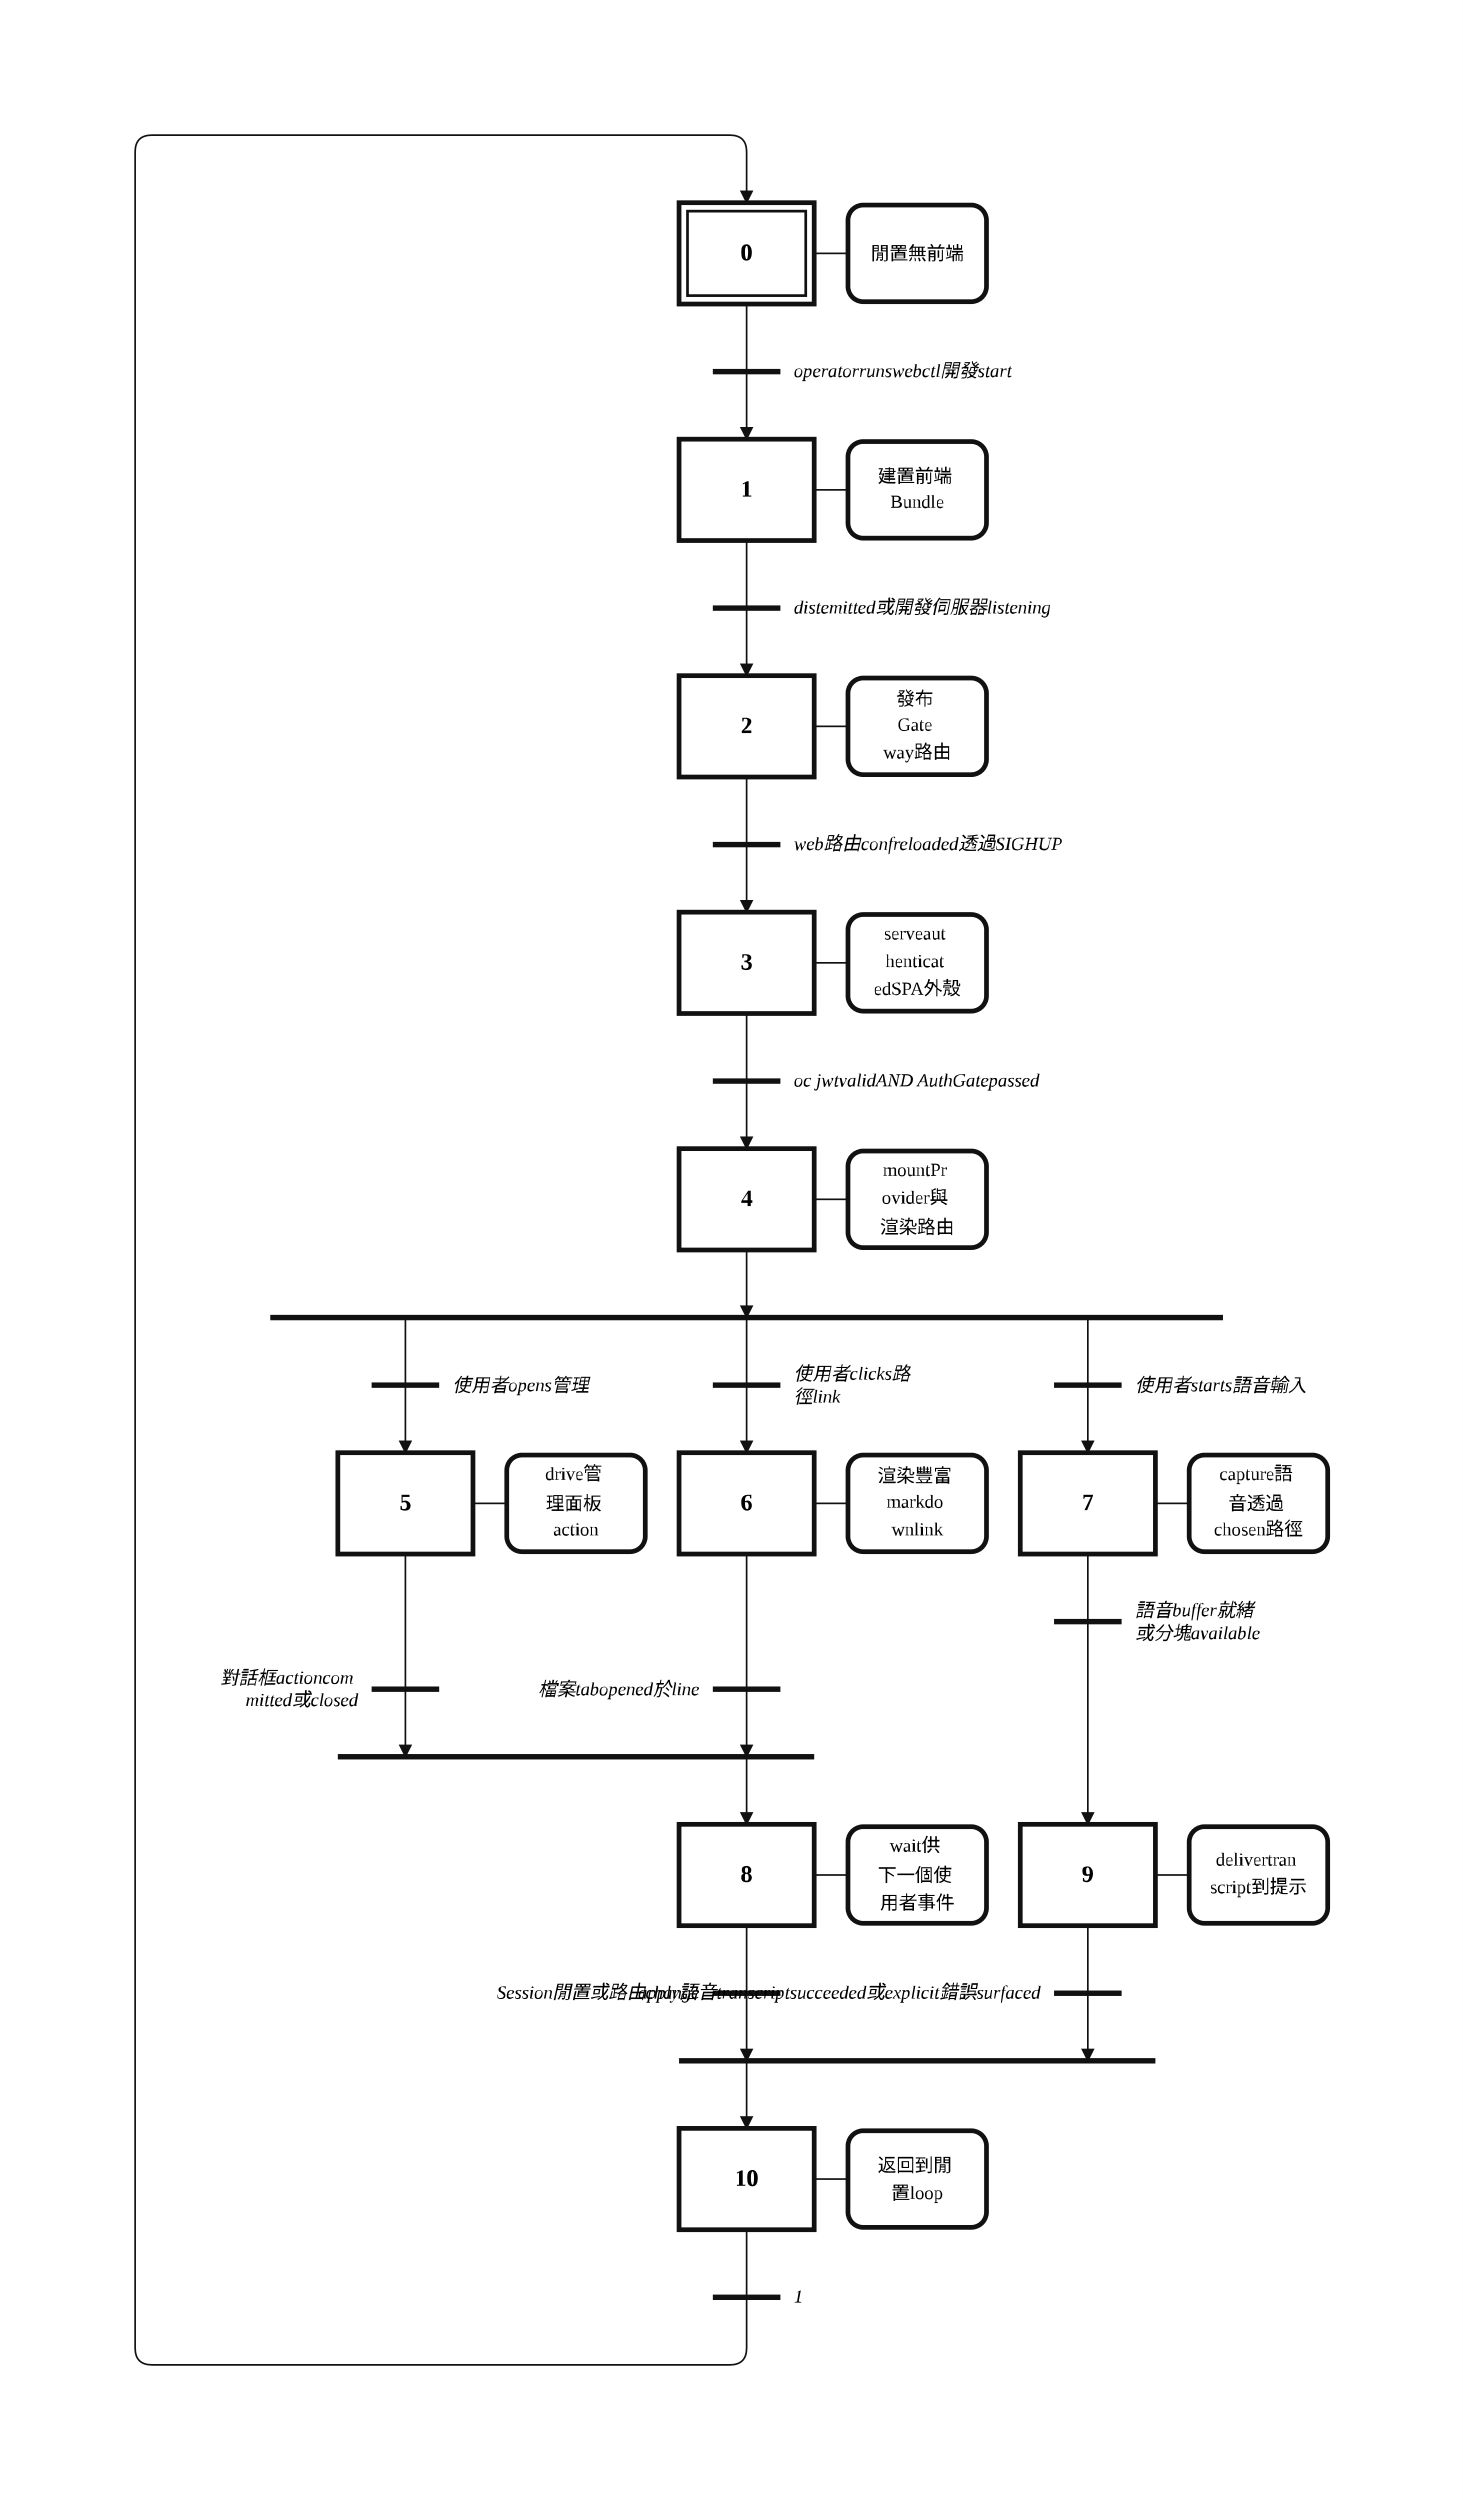
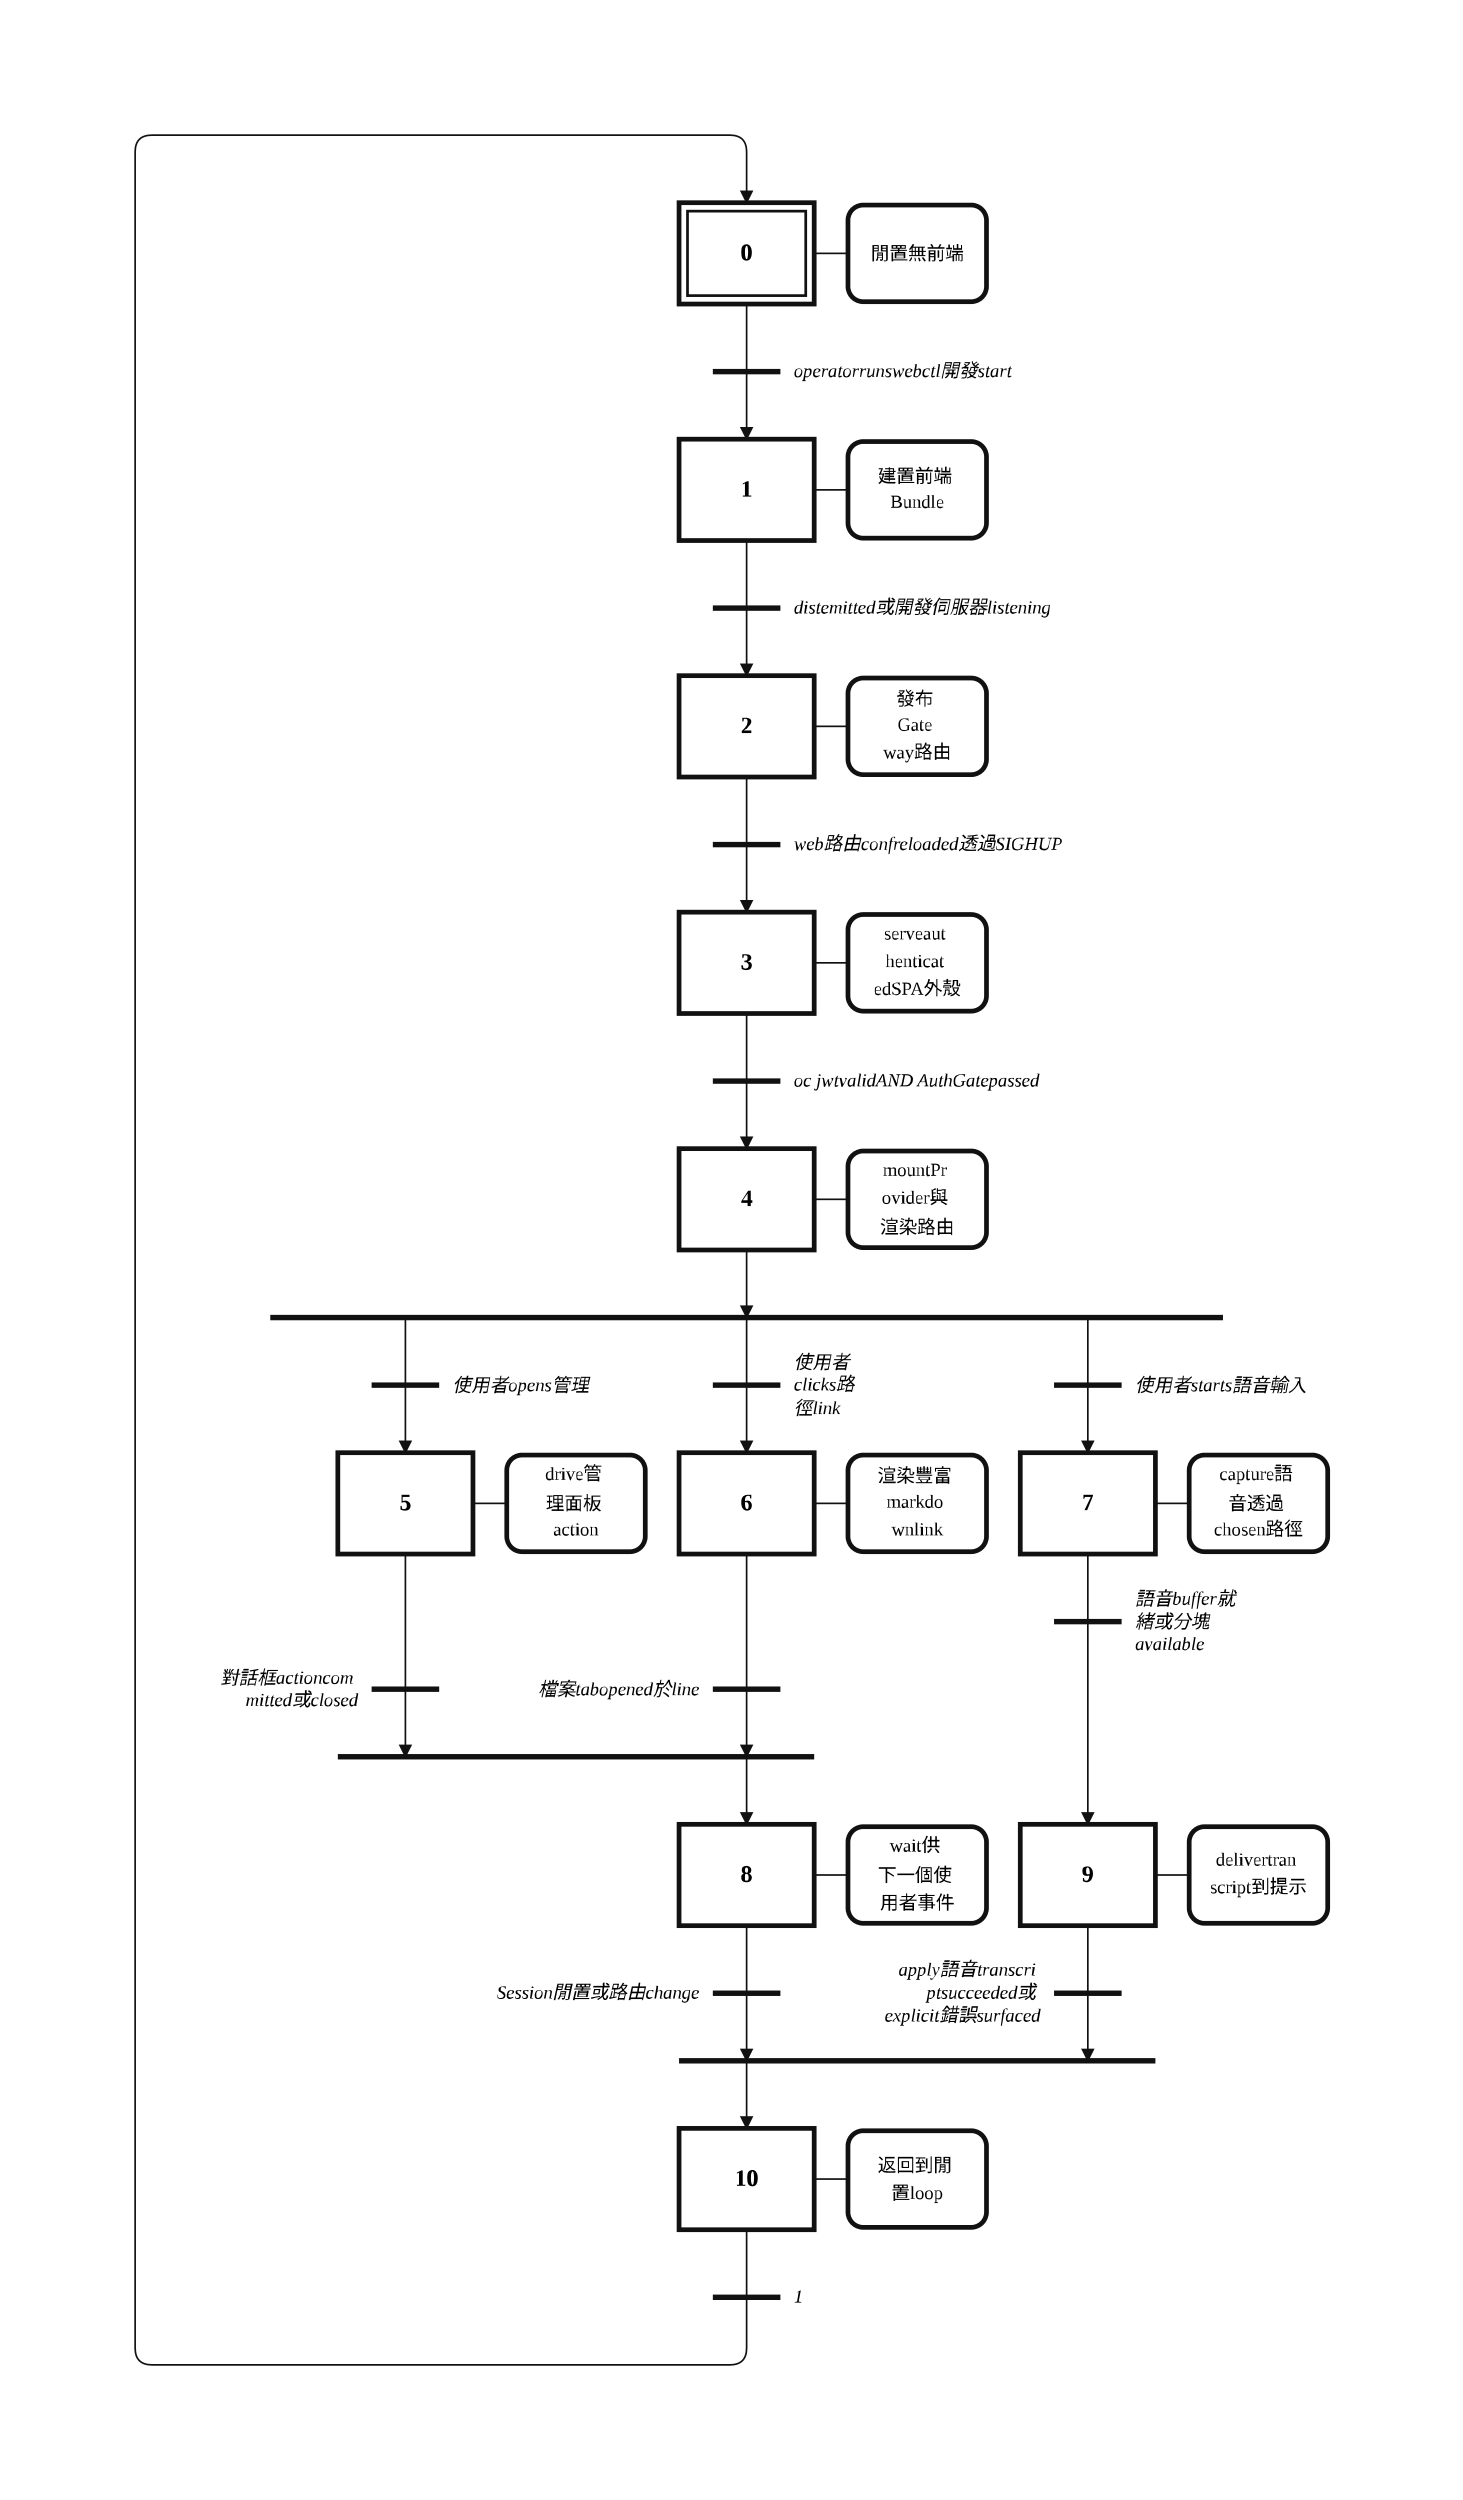
<svg xmlns="http://www.w3.org/2000/svg" width="866" height="1480" viewBox="-2.00 -2.00 43.30 74.00" role="img">
  <style>
.step{fill:#fff;stroke:#111;stroke-width:.14}.step-inner{fill:none;stroke:#111;stroke-width:.08}
.action{fill:#fff;stroke:#111;stroke-width:.14}.gate{stroke:#111;stroke-width:.16}
.edge{fill:none;stroke:#111;stroke-width:.05;stroke-linecap:round;stroke-linejoin:round}.edge-arrow{marker-end:url(#arrow)}
.flyover-mask{stroke:#fff;stroke-width:.12;stroke-linecap:round}
.flyover{fill:none;stroke:#111;stroke-width:.05;stroke-linecap:round}
.junction{fill:#111;stroke:#111;stroke-width:0}.branch-junction{fill:#fff;stroke:#111;stroke-width:.08}
.assoc{stroke:#111;stroke-width:.05}.label{font:bold .7px 'Times New Roman', 'BiauKai', 'DFKai-SB', serif;text-anchor:middle;dominant-baseline:middle}
.action-label{font:.55px 'Times New Roman', 'BiauKai', 'DFKai-SB', serif;text-anchor:middle;dominant-baseline:middle}.gate-label{font:italic .55px 'Times New Roman', 'BiauKai', 'DFKai-SB', serif;text-anchor:start;dominant-baseline:middle}.gate-label-left{font:italic .55px 'Times New Roman', 'BiauKai', 'DFKai-SB', serif;text-anchor:end;dominant-baseline:middle}
</style>
  <defs>
    <marker id="arrow" markerWidth="0.4" markerHeight="0.4" refX="0.36" refY="0.2" orient="auto" markerUnits="userSpaceOnUse">
      <path d="M 0 0 L 0.4 0.2 L 0 0.4 z" fill="#111" />
    </marker>
  </defs>
  <rect x="-2.00" y="-2.00" width="43.30" height="74.00" fill="white" />
  <path class="edge" d="M 20.10 7.00 L 20.10 9.00" />
  <path class="edge edge-arrow" d="M 20.10 9.00 L 20.10 11.00" />
  <path class="edge" d="M 20.10 14.00 L 20.10 16.00" />
  <path class="edge edge-arrow" d="M 20.10 16.00 L 20.10 18.00" />
  <path class="edge" d="M 20.10 21.00 L 20.10 23.00" />
  <path class="edge edge-arrow" d="M 20.10 23.00 L 20.10 25.00" />
  <path class="edge" d="M 20.10 28.00 L 20.10 30.00" />
  <path class="edge edge-arrow" d="M 20.10 30.00 L 20.10 32.00" />
  <path class="edge edge-arrow" d="M 20.10 35.00 L 20.10 37.00" />
  <path class="edge edge-arrow" d="M 10.00 37.00 L 10.00 38.50 Q 10.00 39.00 10.00 39.50 L 10.00 41.00" />
  <path class="edge edge-arrow" d="M 20.10 37.00 L 20.10 38.50 Q 20.10 39.00 20.10 39.50 L 20.10 41.00" />
  <path class="edge edge-arrow" d="M 30.20 37.00 L 30.20 38.50 Q 30.20 39.00 30.20 39.50 L 30.20 41.00" />
  <path class="edge edge-arrow" d="M 10.00 44.00 L 10.00 50.00" />
  <path class="edge edge-arrow" d="M 20.10 50.00 L 20.10 52.00" />
  <path class="edge edge-arrow" d="M 20.10 44.00 L 20.10 50.00" />
  <path class="edge" d="M 30.20 44.00 L 30.20 46.00" />
  <path class="edge edge-arrow" d="M 30.20 46.00 L 30.20 52.00" />
  <path class="edge edge-arrow" d="M 20.10 55.00 L 20.10 59.00" />
  <path class="edge edge-arrow" d="M 20.10 59.00 L 20.10 61.00" />
  <path class="edge edge-arrow" d="M 30.20 55.00 L 30.20 59.00" />
  <path class="edge" d="M 20.10 64.00 L 20.10 66.00" />
  <path class="edge edge-arrow" d="M 20.10 66.00 L 20.10 67.50 Q 20.10 68.00 19.60 68.00 L 2.50 68.00 Q 2.00 68.00 2.00 67.50 L 2.00 2.50 Q 2.00 2.00 2.50 2.00 L 19.60 2.00 Q 20.10 2.00 20.10 2.50 L 20.10 4.00" />
  <rect class="step" x="18.10" y="4.00" width="4.00" height="3.00" />
  <rect class="step-inner" x="18.35" y="4.25" width="3.50" height="2.50" />
  <text class="label" x="20.10" y="5.50">0</text>
  <rect class="step" x="18.10" y="11.00" width="4.00" height="3.00" />
  <text class="label" x="20.10" y="12.50">1</text>
  <rect class="step" x="18.10" y="18.00" width="4.00" height="3.00" />
  <text class="label" x="20.10" y="19.50">2</text>
  <rect class="step" x="18.10" y="25.00" width="4.00" height="3.00" />
  <text class="label" x="20.10" y="26.50">3</text>
  <rect class="step" x="18.10" y="32.00" width="4.00" height="3.00" />
  <text class="label" x="20.10" y="33.50">4</text>
  <rect class="step" x="8.00" y="41.00" width="4.00" height="3.00" />
  <text class="label" x="10.00" y="42.50">5</text>
  <rect class="step" x="18.10" y="41.00" width="4.00" height="3.00" />
  <text class="label" x="20.10" y="42.50">6</text>
  <rect class="step" x="28.20" y="41.00" width="4.00" height="3.00" />
  <text class="label" x="30.20" y="42.50">7</text>
  <rect class="step" x="18.10" y="52.00" width="4.00" height="3.00" />
  <text class="label" x="20.10" y="53.50">8</text>
  <rect class="step" x="28.20" y="52.00" width="4.00" height="3.00" />
  <text class="label" x="30.20" y="53.50">9</text>
  <rect class="step" x="18.10" y="61.00" width="4.00" height="3.00" />
  <text class="label" x="20.10" y="62.50">10</text>
  <line class="assoc" x1="22.10" y1="5.50" x2="23.10" y2="5.50" />
  <rect class="action" x="23.10" y="4.07" width="4.10" height="2.86" rx="0.45" ry="0.45" />
  <text class="action-label" x="25.15" y="5.50">
    <tspan x="25.15" dy="0">閒置無前端</tspan>
  </text>
  <line class="assoc" x1="22.10" y1="12.50" x2="23.10" y2="12.50" />
  <rect class="action" x="23.10" y="11.07" width="4.10" height="2.86" rx="0.45" ry="0.45" />
  <text class="action-label" x="25.15" y="12.09">
    <tspan x="25.15" dy="0">建置前端</tspan>
    <tspan x="25.15" dy="0.82">Bundle</tspan>
  </text>
  <line class="assoc" x1="22.10" y1="19.50" x2="23.10" y2="19.50" />
  <rect class="action" x="23.10" y="18.07" width="4.10" height="2.86" rx="0.45" ry="0.45" />
  <text class="action-label" x="25.15" y="18.68">
    <tspan x="25.15" dy="0">發布</tspan>
    <tspan x="25.15" dy="0.82">Gate</tspan>
    <tspan x="25.15" dy="0.82">way路由</tspan>
  </text>
  <line class="assoc" x1="22.10" y1="26.50" x2="23.10" y2="26.50" />
  <rect class="action" x="23.10" y="25.07" width="4.10" height="2.86" rx="0.45" ry="0.45" />
  <text class="action-label" x="25.15" y="25.68">
    <tspan x="25.15" dy="0">serveaut</tspan>
    <tspan x="25.15" dy="0.82">henticat</tspan>
    <tspan x="25.15" dy="0.82">edSPA外殼</tspan>
  </text>
  <line class="assoc" x1="22.10" y1="33.50" x2="23.10" y2="33.50" />
  <rect class="action" x="23.10" y="32.07" width="4.10" height="2.86" rx="0.45" ry="0.45" />
  <text class="action-label" x="25.15" y="32.68">
    <tspan x="25.15" dy="0">mountPr</tspan>
    <tspan x="25.15" dy="0.82">ovider與</tspan>
    <tspan x="25.15" dy="0.82">渲染路由</tspan>
  </text>
  <line class="assoc" x1="12.00" y1="42.50" x2="13.00" y2="42.50" />
  <rect class="action" x="13.00" y="41.07" width="4.10" height="2.86" rx="0.45" ry="0.45" />
  <text class="action-label" x="15.05" y="41.68">
    <tspan x="15.05" dy="0">drive管</tspan>
    <tspan x="15.05" dy="0.82">理面板</tspan>
    <tspan x="15.05" dy="0.82">action</tspan>
  </text>
  <line class="assoc" x1="22.10" y1="42.50" x2="23.10" y2="42.50" />
  <rect class="action" x="23.10" y="41.07" width="4.10" height="2.86" rx="0.45" ry="0.45" />
  <text class="action-label" x="25.15" y="41.68">
    <tspan x="25.15" dy="0">渲染豐富</tspan>
    <tspan x="25.15" dy="0.82">markdo</tspan>
    <tspan x="25.15" dy="0.82">wnlink</tspan>
  </text>
  <line class="assoc" x1="32.20" y1="42.50" x2="33.20" y2="42.50" />
  <rect class="action" x="33.20" y="41.07" width="4.10" height="2.86" rx="0.45" ry="0.45" />
  <text class="action-label" x="35.25" y="41.68">
    <tspan x="35.25" dy="0">capture語</tspan>
    <tspan x="35.25" dy="0.82">音透過</tspan>
    <tspan x="35.25" dy="0.82">chosen路徑</tspan>
  </text>
  <line class="assoc" x1="22.10" y1="53.50" x2="23.10" y2="53.50" />
  <rect class="action" x="23.10" y="52.07" width="4.10" height="2.86" rx="0.45" ry="0.45" />
  <text class="action-label" x="25.15" y="52.68">
    <tspan x="25.15" dy="0">wait供</tspan>
    <tspan x="25.15" dy="0.82">下一個使</tspan>
    <tspan x="25.15" dy="0.82">用者事件</tspan>
  </text>
  <line class="assoc" x1="32.20" y1="53.50" x2="33.20" y2="53.50" />
  <rect class="action" x="33.20" y="52.07" width="4.10" height="2.86" rx="0.45" ry="0.45" />
  <text class="action-label" x="35.25" y="53.09">
    <tspan x="35.25" dy="0">delivertran</tspan>
    <tspan x="35.25" dy="0.82">script到提示</tspan>
  </text>
  <line class="assoc" x1="22.10" y1="62.50" x2="23.10" y2="62.50" />
  <rect class="action" x="23.10" y="61.07" width="4.10" height="2.86" rx="0.45" ry="0.45" />
  <text class="action-label" x="25.15" y="62.09">
    <tspan x="25.15" dy="0">返回到閒</tspan>
    <tspan x="25.15" dy="0.82">置loop</tspan>
  </text>
  <line class="gate" x1="19.10" y1="9.00" x2="21.10" y2="9.00" />
  <text class="gate-label" x="21.50" y="9.00">
    <tspan x="21.50" dy="0">operatorrunswebctl開發start</tspan>
  </text>
  <line class="gate" x1="19.10" y1="16.00" x2="21.10" y2="16.00" />
  <text class="gate-label" x="21.50" y="16.00">
    <tspan x="21.50" dy="0">distemitted或開發伺服器listening</tspan>
  </text>
  <line class="gate" x1="19.10" y1="23.00" x2="21.10" y2="23.00" />
  <text class="gate-label" x="21.50" y="23.00">
    <tspan x="21.50" dy="0">web路由confreloaded透過SIGHUP</tspan>
  </text>
  <line class="gate" x1="19.10" y1="30.00" x2="21.10" y2="30.00" />
  <text class="gate-label" x="21.50" y="30.00">
    <tspan x="21.50" dy="0">oc jwtvalidAND AuthGatepassed</tspan>
  </text>
  <line class="gate" x1="6.00" y1="37.00" x2="34.20" y2="37.00" />
  <line class="gate" x1="8.00" y1="50.00" x2="22.10" y2="50.00" />
  <line class="gate" x1="29.20" y1="46.00" x2="31.20" y2="46.00" />
-   <text class="gate-label" x="31.60" y="45.66">
-     <tspan x="31.60" dy="0">語音buffer就緒</tspan>
-     <tspan x="31.60" dy="0.68">或分塊available</tspan>
+   <text class="gate-label" x="31.60" y="45.32">
+     <tspan x="31.60" dy="0">語音buffer就</tspan>
+     <tspan x="31.60" dy="0.68">緒或分塊</tspan>
+     <tspan x="31.60" dy="0.68">available</tspan>
  </text>
  <line class="gate" x1="18.10" y1="59.00" x2="32.20" y2="59.00" />
  <line class="gate" x1="19.10" y1="66.00" x2="21.10" y2="66.00" />
  <text class="gate-label" x="21.50" y="66.00">
    <tspan x="21.50" dy="0">1</tspan>
  </text>
  <line class="gate" x1="9.00" y1="39.00" x2="11.00" y2="39.00" />
  <text class="gate-label" x="11.40" y="39.00">
    <tspan x="11.40" dy="0">使用者opens管理</tspan>
  </text>
  <line class="gate" x1="19.10" y1="39.00" x2="21.10" y2="39.00" />
-   <text class="gate-label" x="21.50" y="38.66">
-     <tspan x="21.50" dy="0">使用者clicks路</tspan>
+   <text class="gate-label" x="21.50" y="38.32">
+     <tspan x="21.50" dy="0">使用者</tspan>
+     <tspan x="21.50" dy="0.68">clicks路</tspan>
    <tspan x="21.50" dy="0.68">徑link</tspan>
  </text>
  <line class="gate" x1="29.20" y1="39.00" x2="31.20" y2="39.00" />
  <text class="gate-label" x="31.60" y="39.00">
    <tspan x="31.60" dy="0">使用者starts語音輸入</tspan>
  </text>
  <line class="gate" x1="9.00" y1="48.00" x2="11.00" y2="48.00" />
  <text class="gate-label-left" x="8.60" y="47.66">
    <tspan x="8.60" dy="0">對話框actioncom</tspan>
    <tspan x="8.60" dy="0.68">mitted或closed</tspan>
  </text>
  <line class="gate" x1="19.10" y1="48.00" x2="21.10" y2="48.00" />
  <text class="gate-label-left" x="18.70" y="48.00">
    <tspan x="18.70" dy="0">檔案tabopened於line</tspan>
  </text>
  <line class="gate" x1="19.10" y1="57.00" x2="21.10" y2="57.00" />
  <text class="gate-label-left" x="18.70" y="57.00">
    <tspan x="18.70" dy="0">Session閒置或路由change</tspan>
  </text>
  <line class="gate" x1="29.20" y1="57.00" x2="31.20" y2="57.00" />
-   <text class="gate-label-left" x="28.80" y="57.00">
-     <tspan x="28.80" dy="0">apply語音transcriptsucceeded或explicit錯誤surfaced</tspan>
+   <text class="gate-label-left" x="28.80" y="56.32">
+     <tspan x="28.80" dy="0">apply語音transcri</tspan>
+     <tspan x="28.80" dy="0.68">ptsucceeded或</tspan>
+     <tspan x="28.80" dy="0.68">explicit錯誤surfaced</tspan>
  </text>
</svg>
